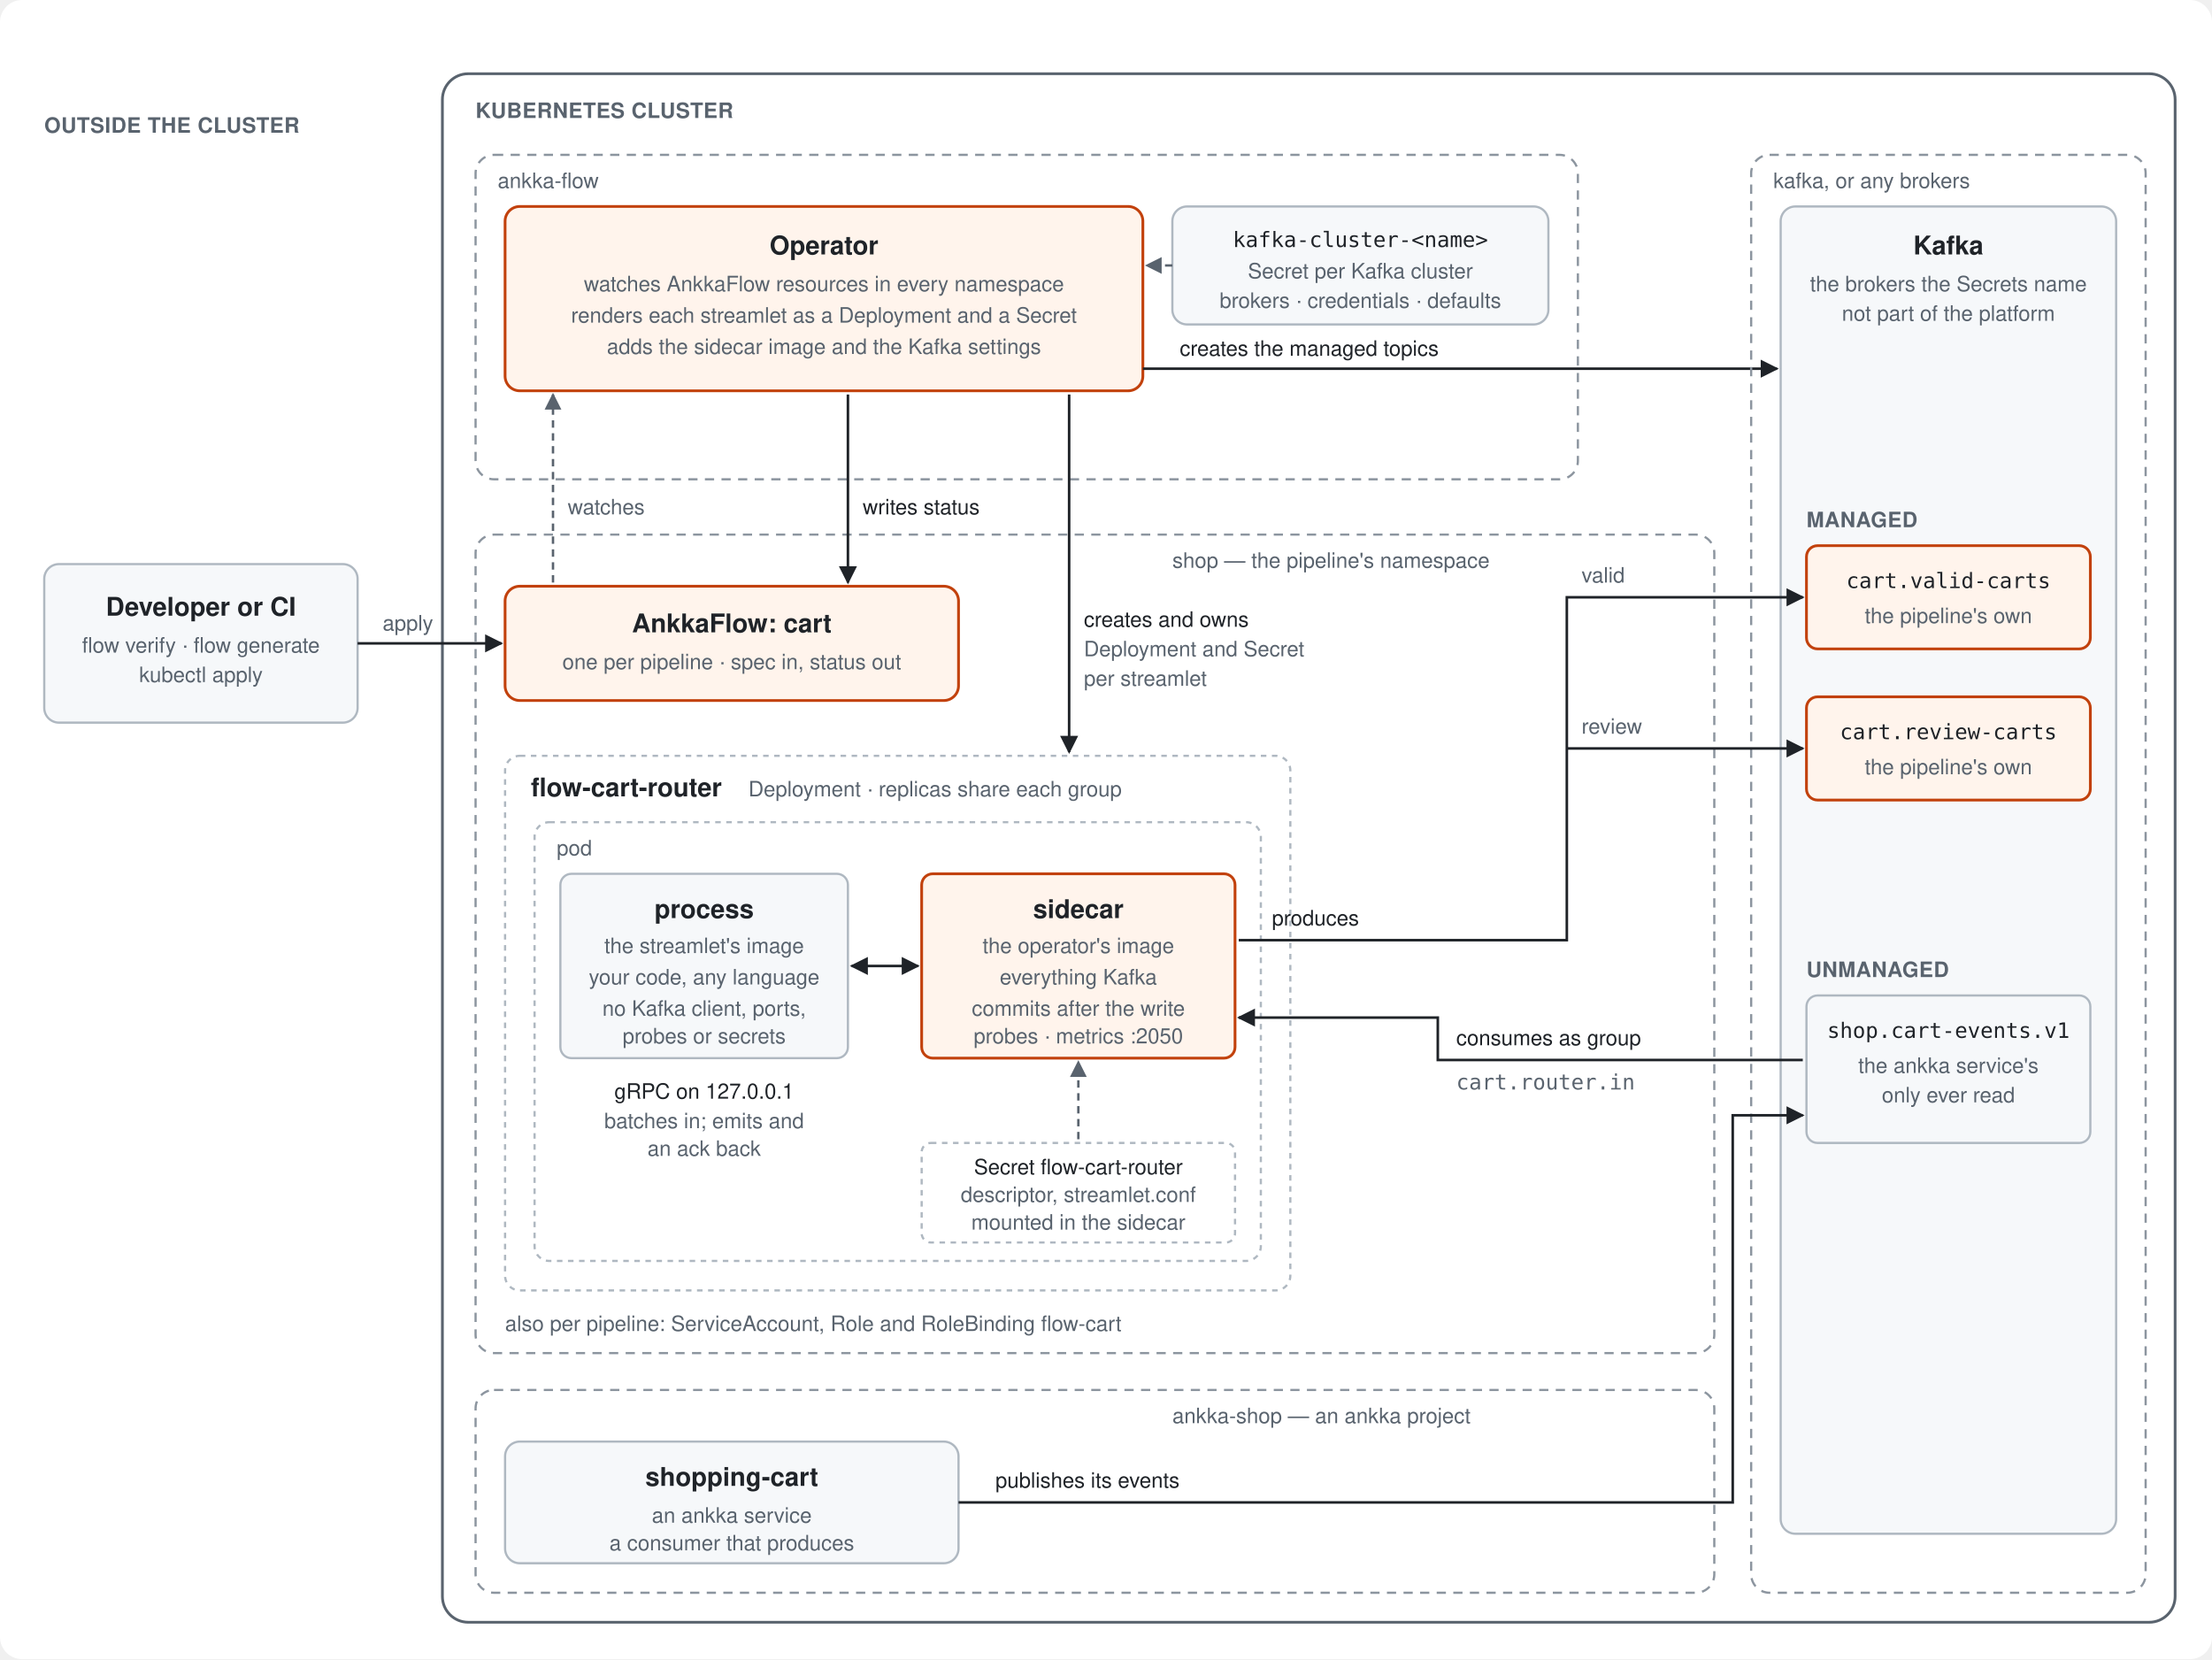
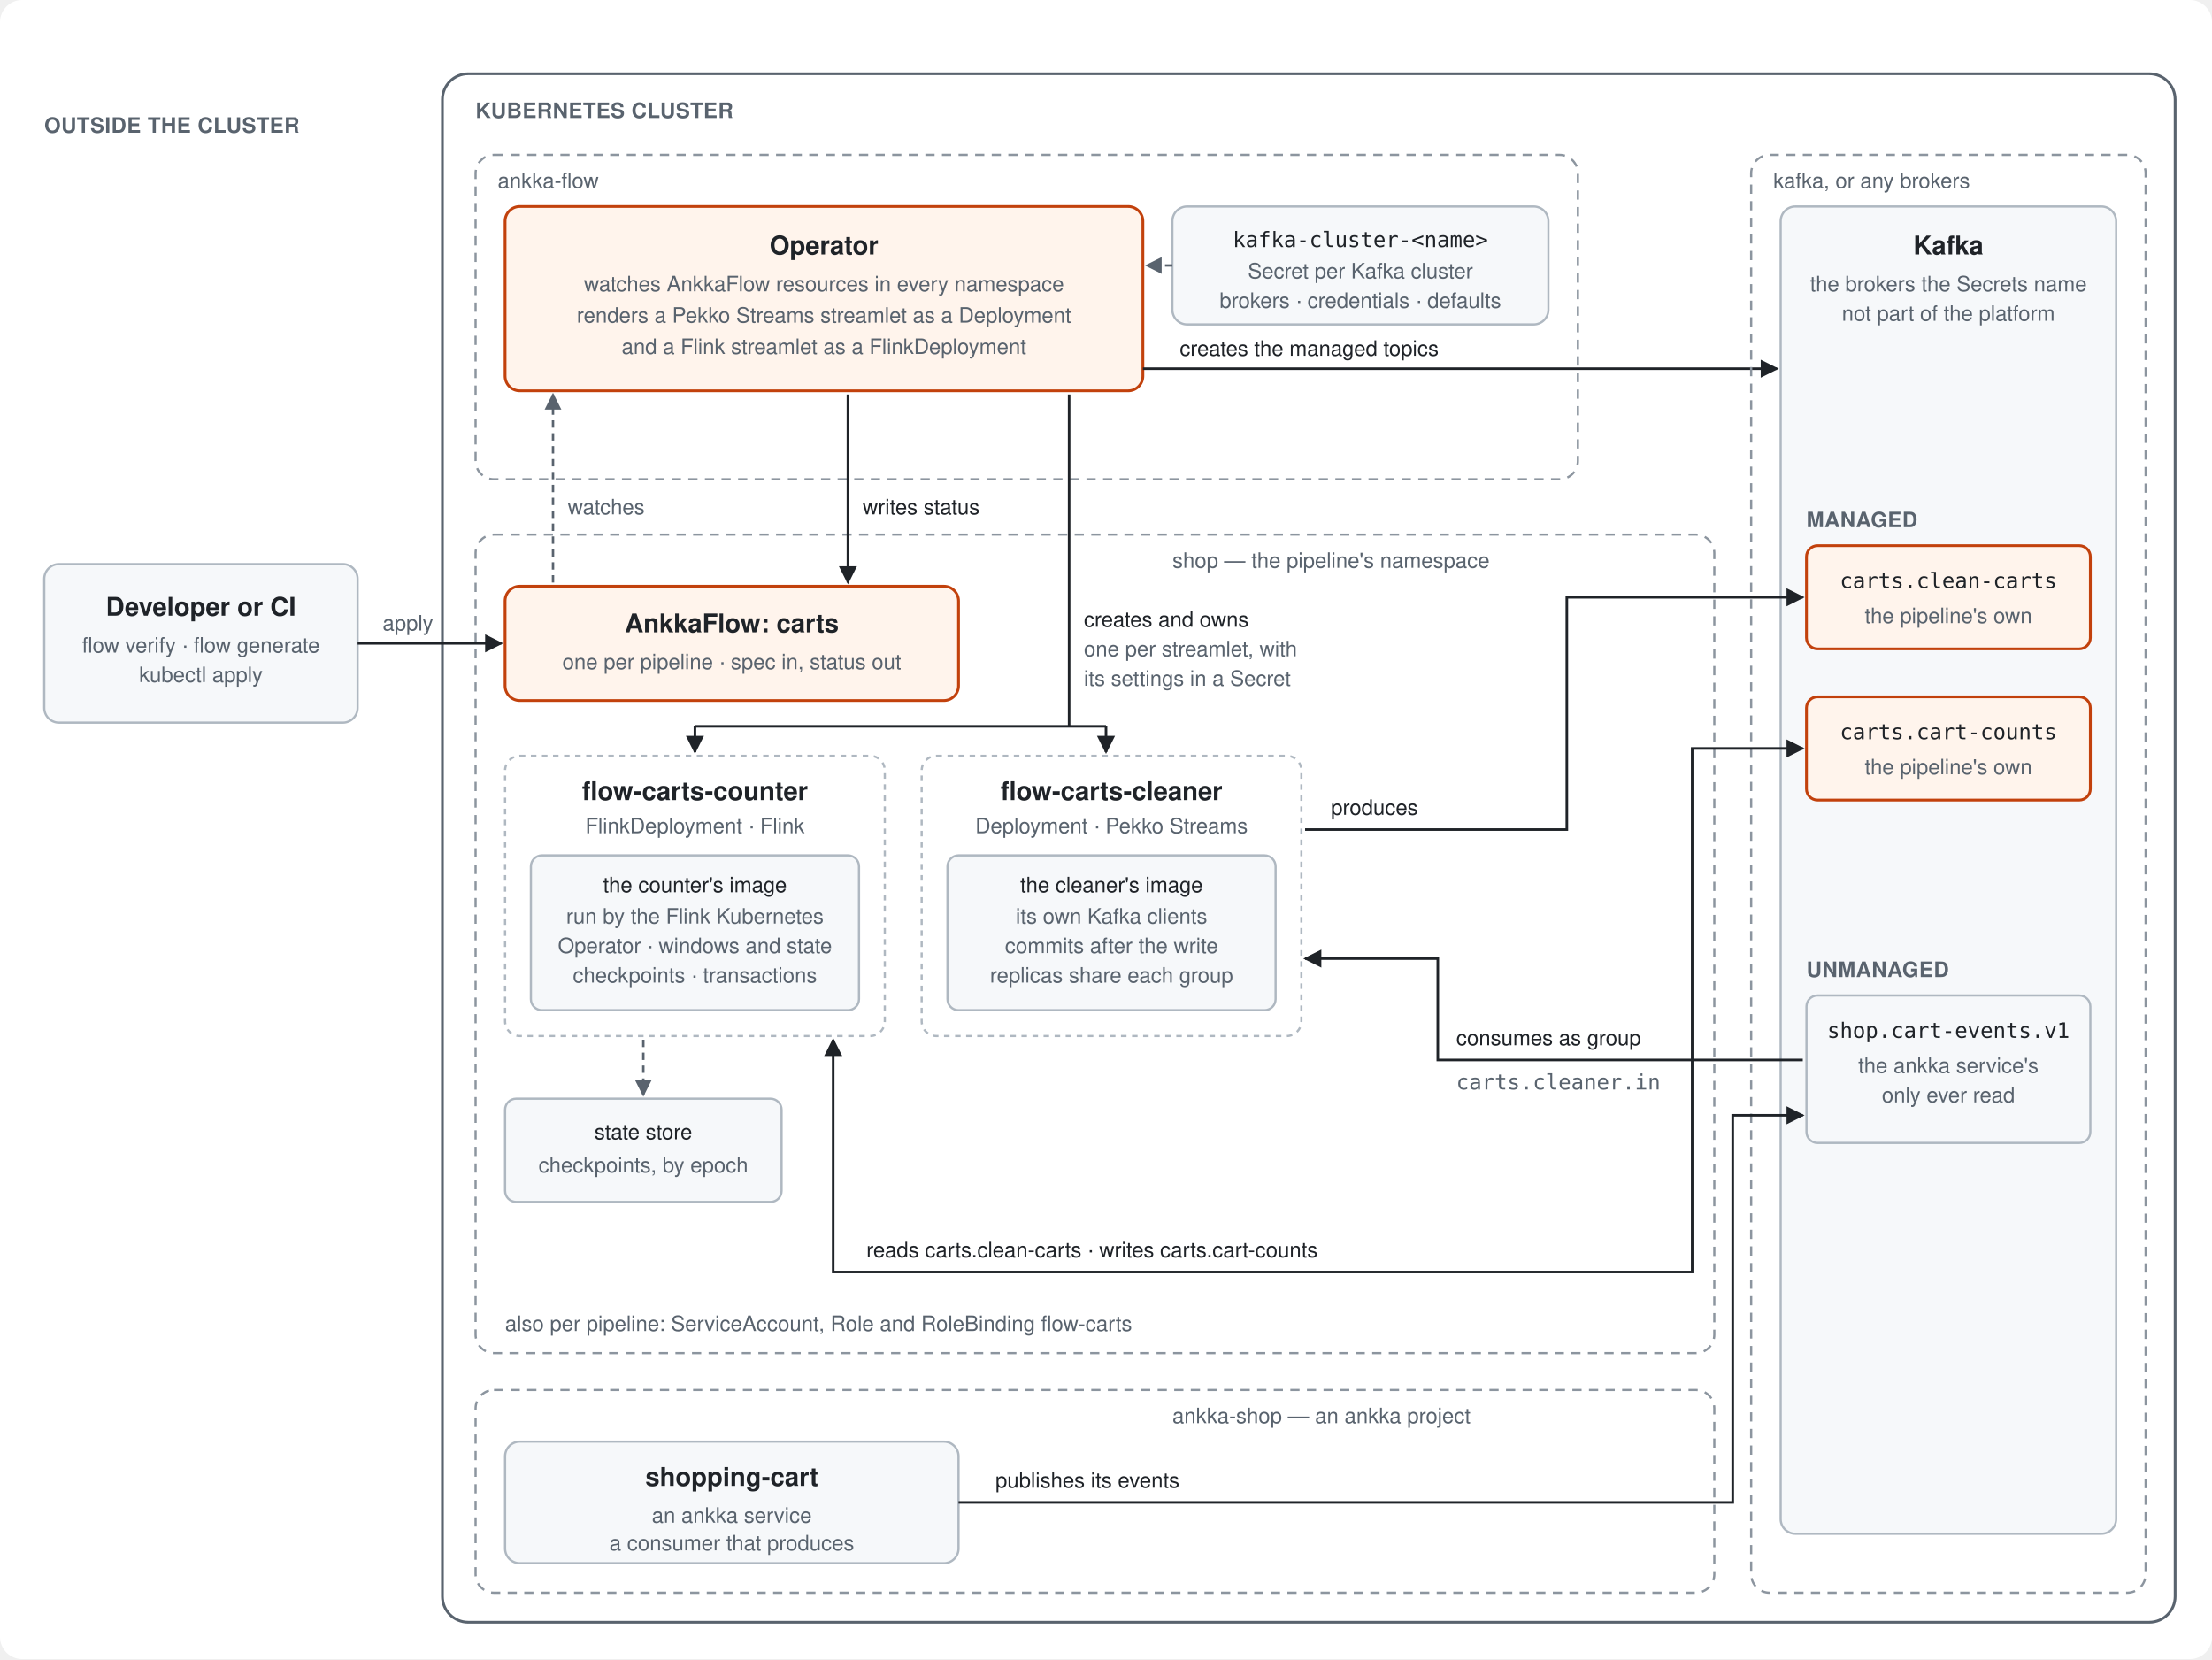
<svg xmlns="http://www.w3.org/2000/svg" viewBox="0 0 1200 900" role="img" font-family="system-ui, -apple-system, 'Segoe UI', Helvetica, Arial, sans-serif" aria-labelledby="title desc">
  <style>
    .bg { fill: #ffffff; }
    .ink { fill: #1f2328; }
    .muted { fill: #59636e; }
    .box { fill: #f6f8fa; stroke: #afb8c1; stroke-width: 1.2; }
    .hot { fill: #fff4ec; stroke: #c2410c; stroke-width: 1.5; }
    .cluster { fill: none; stroke: #59636e; stroke-width: 1.5; }
    .ns { fill: none; stroke: #8c959f; stroke-width: 1.2; stroke-dasharray: 5 4; }
    .deploy { fill: none; stroke: #afb8c1; stroke-width: 1.2; stroke-dasharray: 3 3; }
    .line { stroke: #1f2328; stroke-width: 1.4; fill: none; }
    .dash { stroke: #59636e; stroke-width: 1.3; fill: none; stroke-dasharray: 4 3; }
    .head { fill: #1f2328; }
    .headmuted { fill: #59636e; }
    text { font-size: 13px; }
    .title { font-size: 14px; font-weight: 600; }
    .small { font-size: 11.5px; }
    .mono { font-size: 11.5px; font-family: ui-monospace, SFMono-Regular, Menlo, Consolas, monospace; }
    .label { font-size: 11.5px; font-weight: 600; letter-spacing: 0.02em; }
    @media (prefers-color-scheme: dark) {
      .bg { fill: #0d1117; }
      .ink { fill: #e6edf3; }
      .muted { fill: #9198a1; }
      .box { fill: #161b22; stroke: #3d444d; }
      .hot { fill: #2a1a10; stroke: #ff8a4c; }
      .cluster { stroke: #9198a1; }
      .ns { stroke: #656c76; }
      .deploy { stroke: #3d444d; }
      .line { stroke: #e6edf3; }
      .dash { stroke: #9198a1; }
      .head { fill: #e6edf3; }
      .headmuted { fill: #9198a1; }
    }
  </style>
  <defs>
    <marker id="a" viewBox="0 0 10 10" refX="9" refY="5" markerWidth="7" markerHeight="7" orient="auto-start-reverse">
      <path d="M0,0 L10,5 L0,10 z" class="head" />
    </marker>
    <marker id="m" viewBox="0 0 10 10" refX="9" refY="5" markerWidth="7" markerHeight="7" orient="auto-start-reverse">
      <path d="M0,0 L10,5 L0,10 z" class="headmuted" />
    </marker>
  </defs>
  <rect class="bg" x="0" y="0" width="1200" height="900" rx="12" />
  <text class="label muted" x="24" y="72">OUTSIDE THE CLUSTER</text>
  <rect class="box" x="24" y="306" width="170" height="86" rx="8" />
  <text class="title ink" x="109" y="334" text-anchor="middle">Developer or CI</text>
  <text class="small muted" x="109" y="354" text-anchor="middle">flow verify · flow generate</text>
  <text class="small muted" x="109" y="370" text-anchor="middle">kubectl apply</text>
  <rect class="cluster" x="240" y="40" width="940" height="840" rx="14" />
  <text class="label muted" x="258" y="64">KUBERNETES CLUSTER</text>
  <rect class="ns" x="258" y="84" width="598" height="176" rx="10" />
  <text class="small muted" x="270" y="102">ankka-flow</text>
  <rect class="hot" x="274" y="112" width="346" height="100" rx="8" />
  <text class="title ink" x="447" y="138" text-anchor="middle">Operator</text>
  <text class="small muted" x="447" y="158" text-anchor="middle">watches AnkkaFlow resources in every namespace</text>
-   <text class="small muted" x="447" y="175" text-anchor="middle">renders each streamlet as a Deployment and a Secret</text>
-   <text class="small muted" x="447" y="192" text-anchor="middle">adds the sidecar image and the Kafka settings</text>
+   <text class="small muted" x="447" y="175" text-anchor="middle">renders a Pekko Streams streamlet as a Deployment</text>
+   <text class="small muted" x="447" y="192" text-anchor="middle">and a Flink streamlet as a FlinkDeployment</text>
  <rect class="box" x="636" y="112" width="204" height="64" rx="8" />
  <text class="mono ink" x="738" y="134" text-anchor="middle">kafka-cluster-&lt;name&gt;</text>
  <text class="small muted" x="738" y="151" text-anchor="middle">Secret per Kafka cluster</text>
  <text class="small muted" x="738" y="167" text-anchor="middle">brokers · credentials · defaults</text>
  <line class="dash" x1="636" y1="144" x2="622" y2="144" marker-end="url(#m)" />
  <line class="line" x1="620" y1="200" x2="964" y2="200" marker-end="url(#a)" />
  <text class="small ink" x="640" y="193">creates the managed topics</text>
  <rect class="ns" x="950" y="84" width="214" height="780" rx="10" />
  <text class="small muted" x="962" y="102">kafka, or any brokers</text>
  <rect class="box" x="966" y="112" width="182" height="720" rx="8" />
  <text class="title ink" x="1057" y="138" text-anchor="middle">Kafka</text>
  <text class="small muted" x="1057" y="158" text-anchor="middle">the brokers the Secrets name</text>
  <text class="small muted" x="1057" y="174" text-anchor="middle">not part of the platform</text>
  <text class="label muted" x="980" y="286">MANAGED</text>
  <rect class="hot" x="980" y="296" width="154" height="56" rx="6" />
-   <text class="mono ink" x="1057" y="319" text-anchor="middle">cart.valid-carts</text>
+   <text class="mono ink" x="1057" y="319" text-anchor="middle">carts.clean-carts</text>
  <text class="small muted" x="1057" y="338" text-anchor="middle">the pipeline's own</text>
  <rect class="hot" x="980" y="378" width="154" height="56" rx="6" />
-   <text class="mono ink" x="1057" y="401" text-anchor="middle">cart.review-carts</text>
+   <text class="mono ink" x="1057" y="401" text-anchor="middle">carts.cart-counts</text>
  <text class="small muted" x="1057" y="420" text-anchor="middle">the pipeline's own</text>
  <text class="label muted" x="980" y="530">UNMANAGED</text>
  <rect class="box" x="980" y="540" width="154" height="80" rx="6" />
  <text class="mono ink" x="1057" y="563" text-anchor="middle">shop.cart-events.v1</text>
  <text class="small muted" x="1057" y="582" text-anchor="middle">the ankka service's</text>
  <text class="small muted" x="1057" y="598" text-anchor="middle">only ever read</text>
  <rect class="ns" x="258" y="290" width="672" height="444" rx="10" />
  <text class="small muted" x="636" y="308">shop — the pipeline's namespace</text>
  <line class="line" x1="194" y1="349" x2="272" y2="349" marker-end="url(#a)" />
  <text class="small muted" x="235" y="342" text-anchor="end">apply</text>
  <rect class="hot" x="274" y="318" width="246" height="62" rx="8" />
-   <text class="title ink" x="397" y="343" text-anchor="middle">AnkkaFlow: cart</text>
+   <text class="title ink" x="397" y="343" text-anchor="middle">AnkkaFlow: carts</text>
  <text class="small muted" x="397" y="363" text-anchor="middle">one per pipeline · spec in, status out</text>
  <line class="dash" x1="300" y1="316" x2="300" y2="214" marker-end="url(#m)" />
  <text class="small muted" x="308" y="279">watches</text>
  <line class="line" x1="460" y1="214" x2="460" y2="316" marker-end="url(#a)" />
  <text class="small ink" x="468" y="279">writes status</text>
-   <line class="line" x1="580" y1="214" x2="580" y2="408" marker-end="url(#a)" />
+   <line class="line" x1="580" y1="214" x2="580" y2="394" />
+   <line class="line" x1="377" y1="394" x2="600" y2="394" />
+   <line class="line" x1="377" y1="394" x2="377" y2="408" marker-end="url(#a)" />
+   <line class="line" x1="600" y1="394" x2="600" y2="408" marker-end="url(#a)" />
  <text class="small ink" x="588" y="340">creates and owns</text>
-   <text class="small muted" x="588" y="356">Deployment and Secret</text>
-   <text class="small muted" x="588" y="372">per streamlet</text>
-   <rect class="deploy" x="274" y="410" width="426" height="290" rx="8" />
-   <text class="title ink" x="288" y="432">flow-cart-router</text>
-   <text class="small muted" x="406" y="432">Deployment · replicas share each group</text>
-   <rect class="deploy" x="290" y="446" width="394" height="238" rx="8" />
-   <text class="small muted" x="302" y="464">pod</text>
-   <rect class="box" x="304" y="474" width="156" height="100" rx="6" />
-   <text class="title ink" x="382" y="498" text-anchor="middle">process</text>
-   <text class="small muted" x="382" y="517" text-anchor="middle">the streamlet's image</text>
-   <text class="small muted" x="382" y="534" text-anchor="middle">your code, any language</text>
-   <text class="small muted" x="382" y="551" text-anchor="middle">no Kafka client, ports,</text>
-   <text class="small muted" x="382" y="566" text-anchor="middle">probes or secrets</text>
-   <rect class="hot" x="500" y="474" width="170" height="100" rx="6" />
-   <text class="title ink" x="585" y="498" text-anchor="middle">sidecar</text>
-   <text class="small muted" x="585" y="517" text-anchor="middle">the operator's image</text>
-   <text class="small muted" x="585" y="534" text-anchor="middle">everything Kafka</text>
-   <text class="small muted" x="585" y="551" text-anchor="middle">commits after the write</text>
-   <text class="small muted" x="585" y="566" text-anchor="middle">probes · metrics :2050</text>
-   <line class="line" x1="462" y1="524" x2="498" y2="524" marker-start="url(#a)" marker-end="url(#a)" />
-   <text class="small ink" x="382" y="596" text-anchor="middle">gRPC on 127.0.0.1</text>
-   <text class="small muted" x="382" y="612" text-anchor="middle">batches in; emits and</text>
-   <text class="small muted" x="382" y="627" text-anchor="middle">an ack back</text>
-   <rect class="bg" x="500" y="620" width="170" height="54" rx="5" />
-   <rect class="deploy" x="500" y="620" width="170" height="54" rx="5" />
-   <text class="small ink" x="585" y="637" text-anchor="middle">Secret flow-cart-router</text>
-   <text class="small muted" x="585" y="652" text-anchor="middle">descriptor, streamlet.conf</text>
-   <text class="small muted" x="585" y="667" text-anchor="middle">mounted in the sidecar</text>
-   <line class="dash" x1="585" y1="618" x2="585" y2="576" marker-end="url(#m)" />
-   <path class="line" d="M 672 510 L 850 510 L 850 324 L 978 324" marker-end="url(#a)" />
-   <path class="line" d="M 850 406 L 978 406" marker-end="url(#a)" />
-   <text class="small ink" x="690" y="502">produces</text>
-   <text class="small muted" x="858" y="316">valid</text>
-   <text class="small muted" x="858" y="398">review</text>
-   <path class="line" d="M 978 575 L 780 575 L 780 552 L 672 552" marker-end="url(#a)" />
+   <text class="small muted" x="588" y="356">one per streamlet, with</text>
+   <text class="small muted" x="588" y="372">its settings in a Secret</text>
+   <rect class="deploy" x="274" y="410" width="206" height="152" rx="8" />
+   <text class="title ink" x="377" y="434" text-anchor="middle">flow-carts-counter</text>
+   <text class="small muted" x="377" y="452" text-anchor="middle">FlinkDeployment · Flink</text>
+   <rect class="box" x="288" y="464" width="178" height="84" rx="6" />
+   <text class="small ink" x="377" y="484" text-anchor="middle">the counter's image</text>
+   <text class="small muted" x="377" y="501" text-anchor="middle">run by the Flink Kubernetes</text>
+   <text class="small muted" x="377" y="517" text-anchor="middle">Operator · windows and state</text>
+   <text class="small muted" x="377" y="533" text-anchor="middle">checkpoints · transactions</text>
+   <rect class="box" x="274" y="596" width="150" height="56" rx="6" />
+   <text class="small ink" x="349" y="618" text-anchor="middle">state store</text>
+   <text class="small muted" x="349" y="636" text-anchor="middle">checkpoints, by epoch</text>
+   <line class="dash" x1="349" y1="564" x2="349" y2="594" marker-end="url(#m)" />
+   <rect class="deploy" x="500" y="410" width="206" height="152" rx="8" />
+   <text class="title ink" x="603" y="434" text-anchor="middle">flow-carts-cleaner</text>
+   <text class="small muted" x="603" y="452" text-anchor="middle">Deployment · Pekko Streams</text>
+   <rect class="box" x="514" y="464" width="178" height="84" rx="6" />
+   <text class="small ink" x="603" y="484" text-anchor="middle">the cleaner's image</text>
+   <text class="small muted" x="603" y="501" text-anchor="middle">its own Kafka clients</text>
+   <text class="small muted" x="603" y="517" text-anchor="middle">commits after the write</text>
+   <text class="small muted" x="603" y="533" text-anchor="middle">replicas share each group</text>
+   <path class="line" d="M 708 450 L 850 450 L 850 324 L 978 324" marker-end="url(#a)" />
+   <text class="small ink" x="722" y="442">produces</text>
+   <path class="line" d="M 978 575 L 780 575 L 780 520 L 708 520" marker-end="url(#a)" />
  <text class="small ink" x="790" y="567">consumes as group</text>
-   <text class="mono muted" x="790" y="591">cart.router.in</text>
-   <text class="small muted" x="274" y="722">also per pipeline: ServiceAccount, Role and RoleBinding flow-cart</text>
+   <text class="mono muted" x="790" y="591">carts.cleaner.in</text>
+   <path class="line" d="M 452 564 L 452 690 L 918 690 L 918 406 L 978 406" marker-start="url(#a)" marker-end="url(#a)" />
+   <text class="small ink" x="470" y="682">reads carts.clean-carts · writes carts.cart-counts</text>
+   <text class="small muted" x="274" y="722">also per pipeline: ServiceAccount, Role and RoleBinding flow-carts</text>
  <rect class="ns" x="258" y="754" width="672" height="110" rx="10" />
  <text class="small muted" x="636" y="772">ankka-shop — an ankka project</text>
  <rect class="box" x="274" y="782" width="246" height="66" rx="8" />
  <text class="title ink" x="397" y="806" text-anchor="middle">shopping-cart</text>
  <text class="small muted" x="397" y="826" text-anchor="middle">an ankka service</text>
  <text class="small muted" x="397" y="841" text-anchor="middle">a consumer that produces</text>
  <path class="line" d="M 520 815 L 940 815 L 940 605 L 978 605" marker-end="url(#a)" />
  <text class="small ink" x="540" y="807">publishes its events</text>
</svg>
